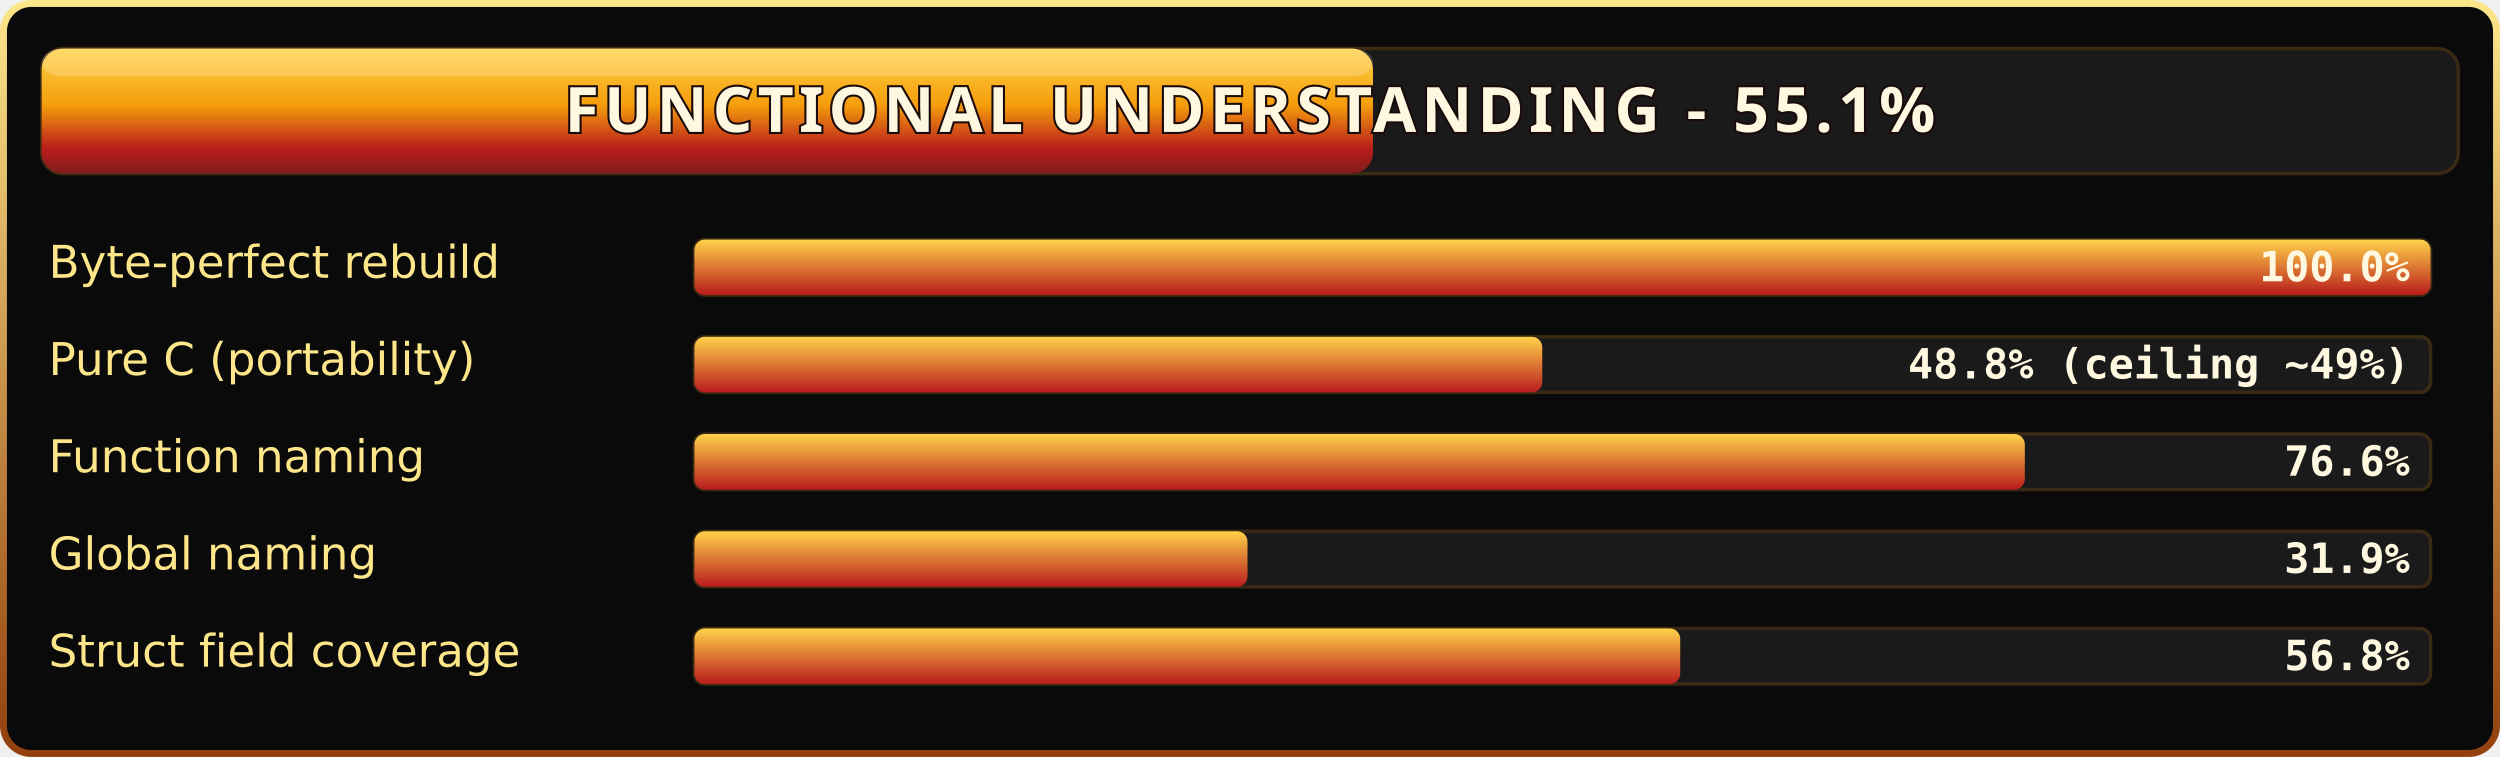
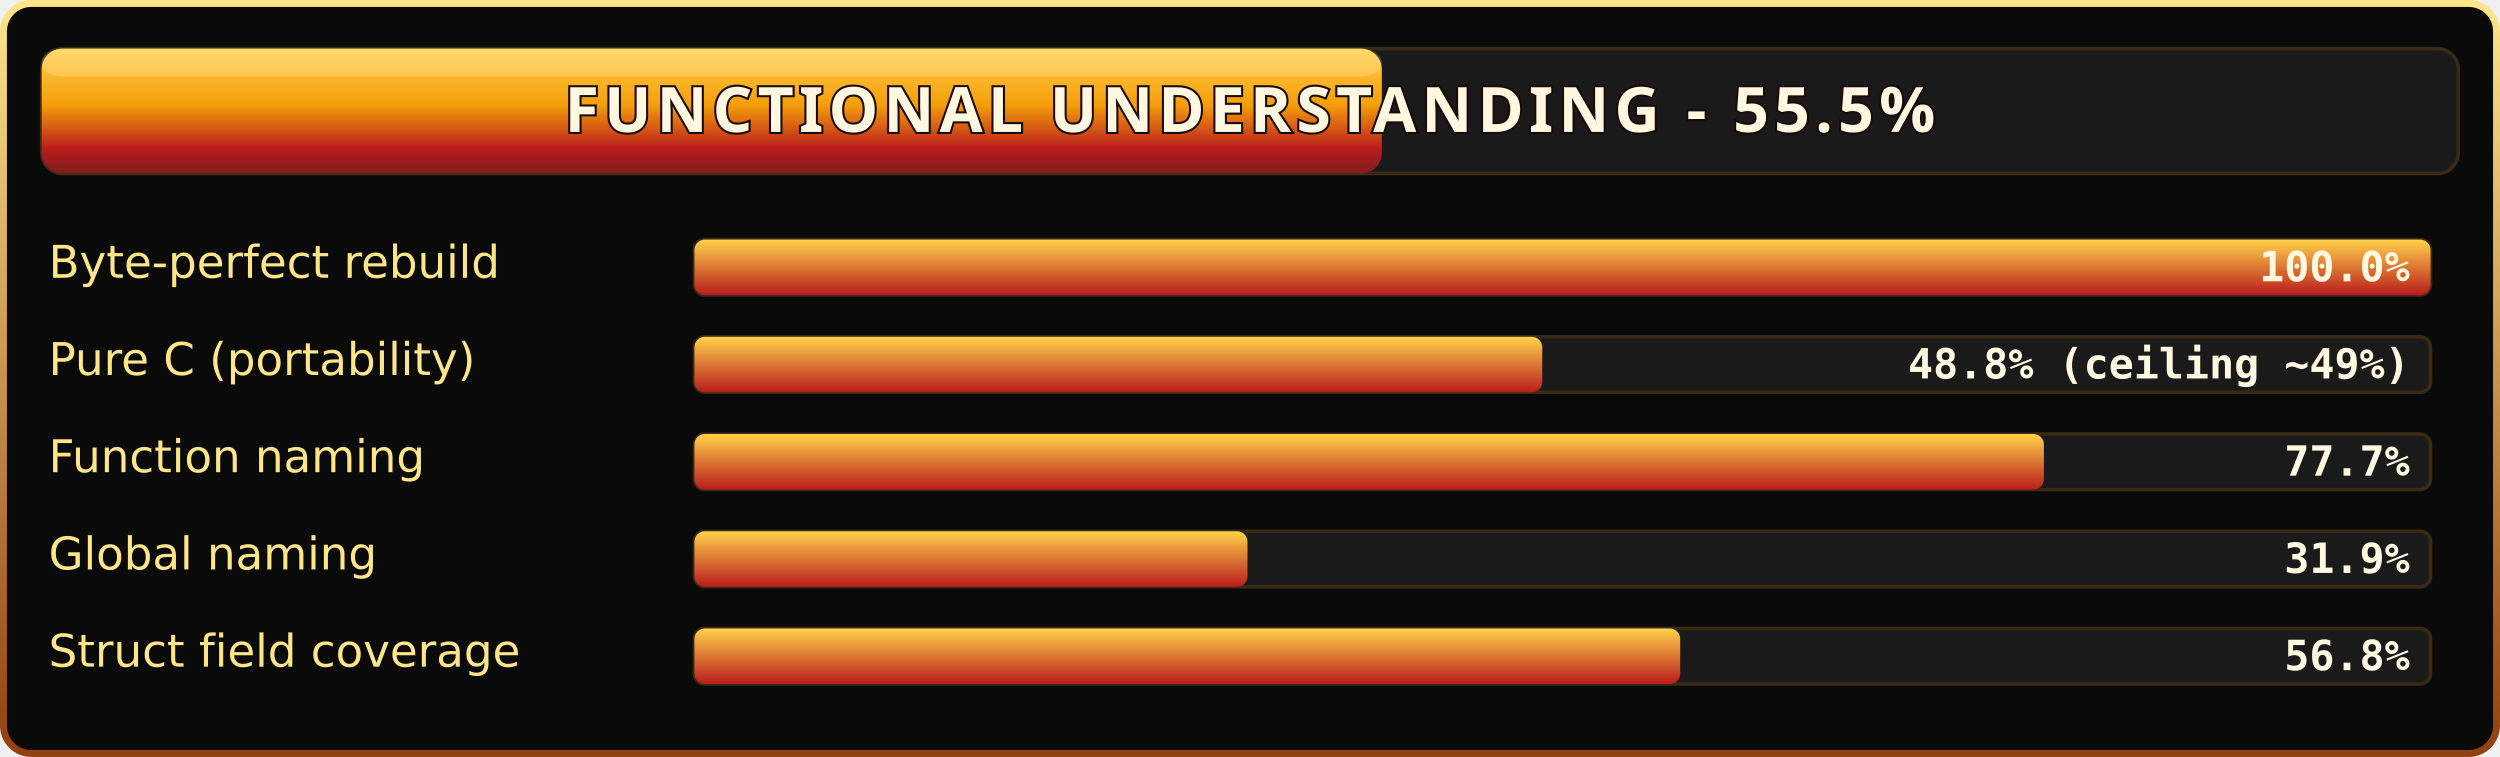
- <svg xmlns="http://www.w3.org/2000/svg" width="720" height="218" viewBox="0 0 720 218" role="img" aria-label="MK4 decomp progress 55.1%">
+ <svg xmlns="http://www.w3.org/2000/svg" width="720" height="218" viewBox="0 0 720 218" role="img" aria-label="MK4 decomp progress 55.5%">
  <defs>
    <linearGradient id="fillGrad" x1="0" y1="0" x2="0" y2="1">
      <stop offset="0%" stop-color="#ffd24a" />
      <stop offset="45%" stop-color="#f59e0b" />
      <stop offset="80%" stop-color="#b91c1c" />
      <stop offset="100%" stop-color="#7f1d1d" />
    </linearGradient>
    <linearGradient id="rowGrad" x1="0" y1="0" x2="0" y2="1">
      <stop offset="0%" stop-color="#ffd24a" />
      <stop offset="100%" stop-color="#b91c1c" />
    </linearGradient>
    <linearGradient id="borderGrad" x1="0" y1="0" x2="0" y2="1">
      <stop offset="0%" stop-color="#fde68a" />
      <stop offset="100%" stop-color="#92400e" />
    </linearGradient>
  </defs>
  <rect x="1" y="1" width="718" height="216" rx="8" ry="8" fill="#0a0a0a" stroke="url(#borderGrad)" stroke-width="2" />
  <rect x="12" y="14" width="696" height="36" rx="6" ry="6" fill="#1a1a1a" stroke="#3a2a14" stroke-width="1" />
-   <rect x="12" y="14" width="383.42" height="36" rx="6" ry="6" fill="url(#fillGrad)" />
-   <rect x="12" y="14" width="383.42" height="8" rx="6" ry="6" fill="#ffffff" opacity="0.18" />
-   <text x="360.0" y="38.0" font-family="Impact, 'Arial Black', sans-serif" font-size="18" font-weight="900" text-anchor="middle" fill="#fff8e1" stroke="#1a0a0a" stroke-width="1.2" paint-order="stroke fill" letter-spacing="1.5">FUNCTIONAL UNDERSTANDING - 55.1%</text>
+   <rect x="12" y="14" width="385.97" height="36" rx="6" ry="6" fill="url(#fillGrad)" />
+   <rect x="12" y="14" width="385.97" height="8" rx="6" ry="6" fill="#ffffff" opacity="0.18" />
+   <text x="360.0" y="38.0" font-family="Impact, 'Arial Black', sans-serif" font-size="18" font-weight="900" text-anchor="middle" fill="#fff8e1" stroke="#1a0a0a" stroke-width="1.2" paint-order="stroke fill" letter-spacing="1.5">FUNCTIONAL UNDERSTANDING - 55.5%</text>
  <text x="14" y="80" font-family="'DejaVu Sans', Verdana, sans-serif" font-size="13" fill="#fde68a">Byte-perfect rebuild</text>
  <rect x="200" y="69" width="500" height="16" rx="3" ry="3" fill="#1a1a1a" stroke="#3a2a14" stroke-width="1" />
  <rect x="200" y="69" width="500.00" height="16" rx="3" ry="3" fill="url(#rowGrad)" />
  <text x="694" y="81" font-family="'DejaVu Sans Mono', monospace" font-size="12" fill="#fff8e1" text-anchor="end" font-weight="bold">100.0%</text>
  <text x="14" y="108" font-family="'DejaVu Sans', Verdana, sans-serif" font-size="13" fill="#fde68a">Pure C (portability)</text>
  <rect x="200" y="97" width="500" height="16" rx="3" ry="3" fill="#1a1a1a" stroke="#3a2a14" stroke-width="1" />
  <rect x="200" y="97" width="244.17" height="16" rx="3" ry="3" fill="url(#rowGrad)" />
  <text x="694" y="109" font-family="'DejaVu Sans Mono', monospace" font-size="12" fill="#fff8e1" text-anchor="end" font-weight="bold">48.8% (ceiling ~49%)</text>
  <text x="14" y="136" font-family="'DejaVu Sans', Verdana, sans-serif" font-size="13" fill="#fde68a">Function naming</text>
  <rect x="200" y="125" width="500" height="16" rx="3" ry="3" fill="#1a1a1a" stroke="#3a2a14" stroke-width="1" />
-   <rect x="200" y="125" width="383.15" height="16" rx="3" ry="3" fill="url(#rowGrad)" />
-   <text x="694" y="137" font-family="'DejaVu Sans Mono', monospace" font-size="12" fill="#fff8e1" text-anchor="end" font-weight="bold">76.6%</text>
+   <rect x="200" y="125" width="388.64" height="16" rx="3" ry="3" fill="url(#rowGrad)" />
+   <text x="694" y="137" font-family="'DejaVu Sans Mono', monospace" font-size="12" fill="#fff8e1" text-anchor="end" font-weight="bold">77.7%</text>
  <text x="14" y="164" font-family="'DejaVu Sans', Verdana, sans-serif" font-size="13" fill="#fde68a">Global naming</text>
  <rect x="200" y="153" width="500" height="16" rx="3" ry="3" fill="#1a1a1a" stroke="#3a2a14" stroke-width="1" />
  <rect x="200" y="153" width="159.28" height="16" rx="3" ry="3" fill="url(#rowGrad)" />
  <text x="694" y="165" font-family="'DejaVu Sans Mono', monospace" font-size="12" fill="#fff8e1" text-anchor="end" font-weight="bold">31.9%</text>
  <text x="14" y="192" font-family="'DejaVu Sans', Verdana, sans-serif" font-size="13" fill="#fde68a">Struct field coverage</text>
  <rect x="200" y="181" width="500" height="16" rx="3" ry="3" fill="#1a1a1a" stroke="#3a2a14" stroke-width="1" />
  <rect x="200" y="181" width="283.90" height="16" rx="3" ry="3" fill="url(#rowGrad)" />
  <text x="694" y="193" font-family="'DejaVu Sans Mono', monospace" font-size="12" fill="#fff8e1" text-anchor="end" font-weight="bold">56.8%</text>
</svg>
